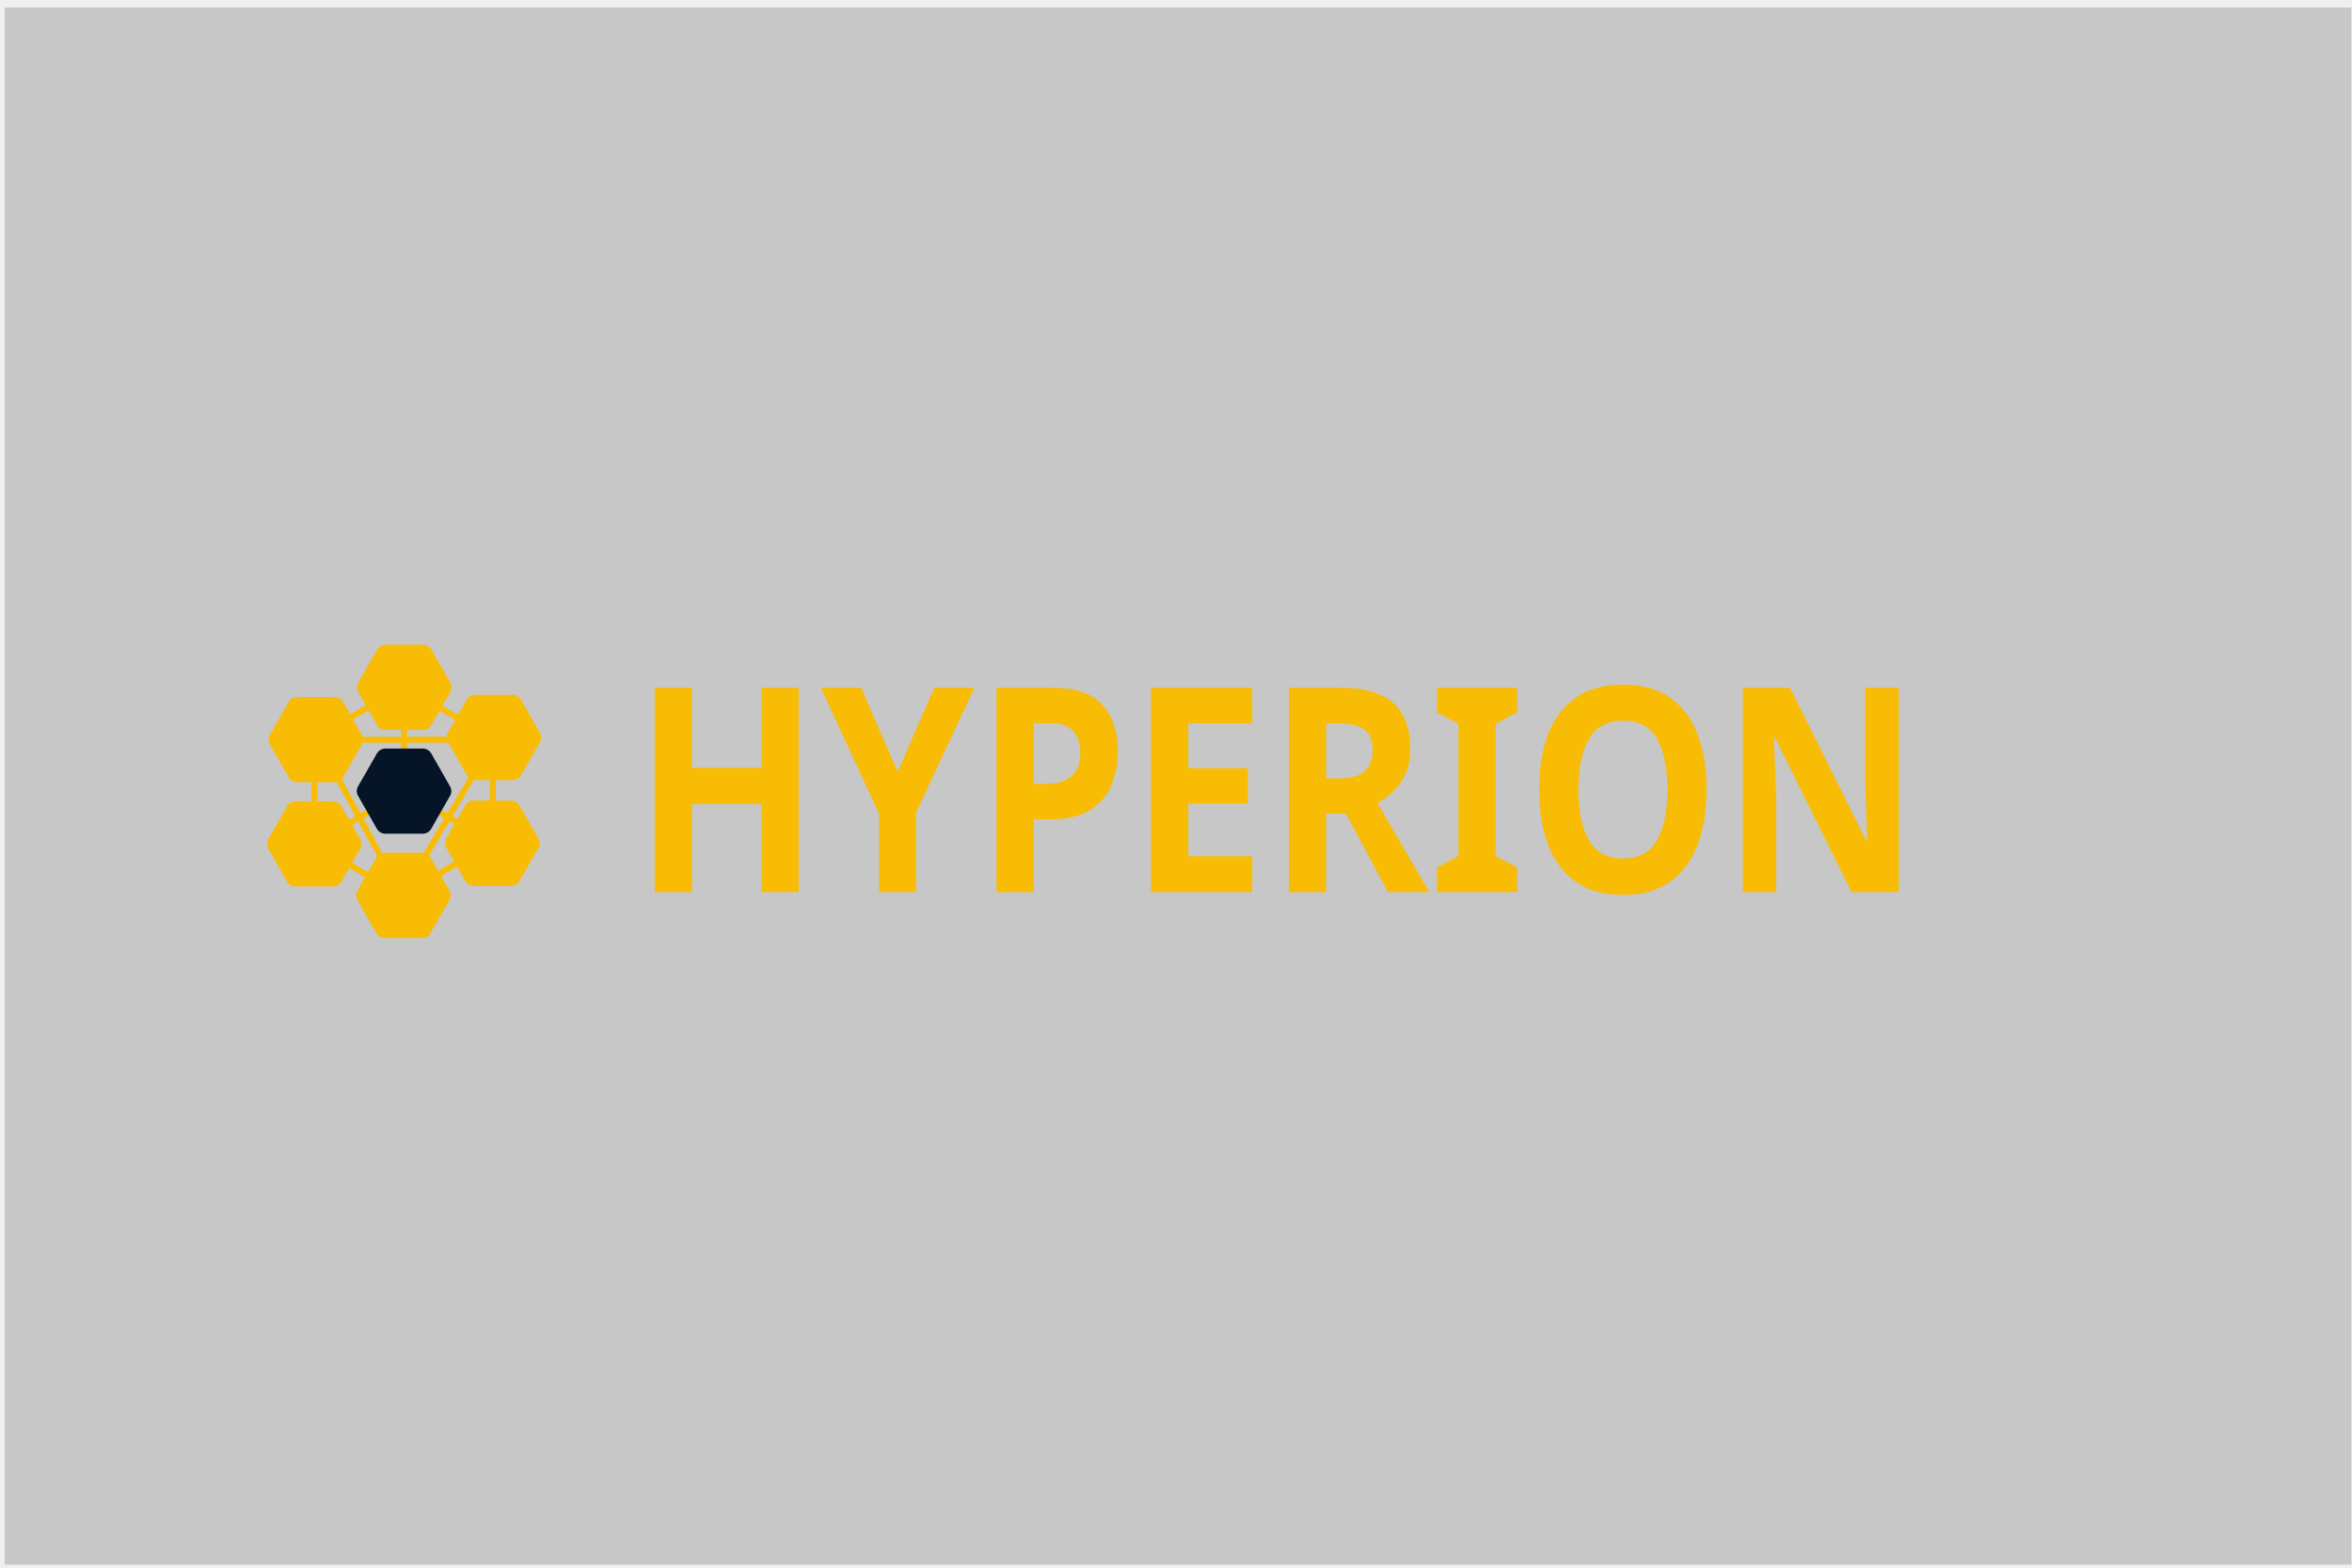
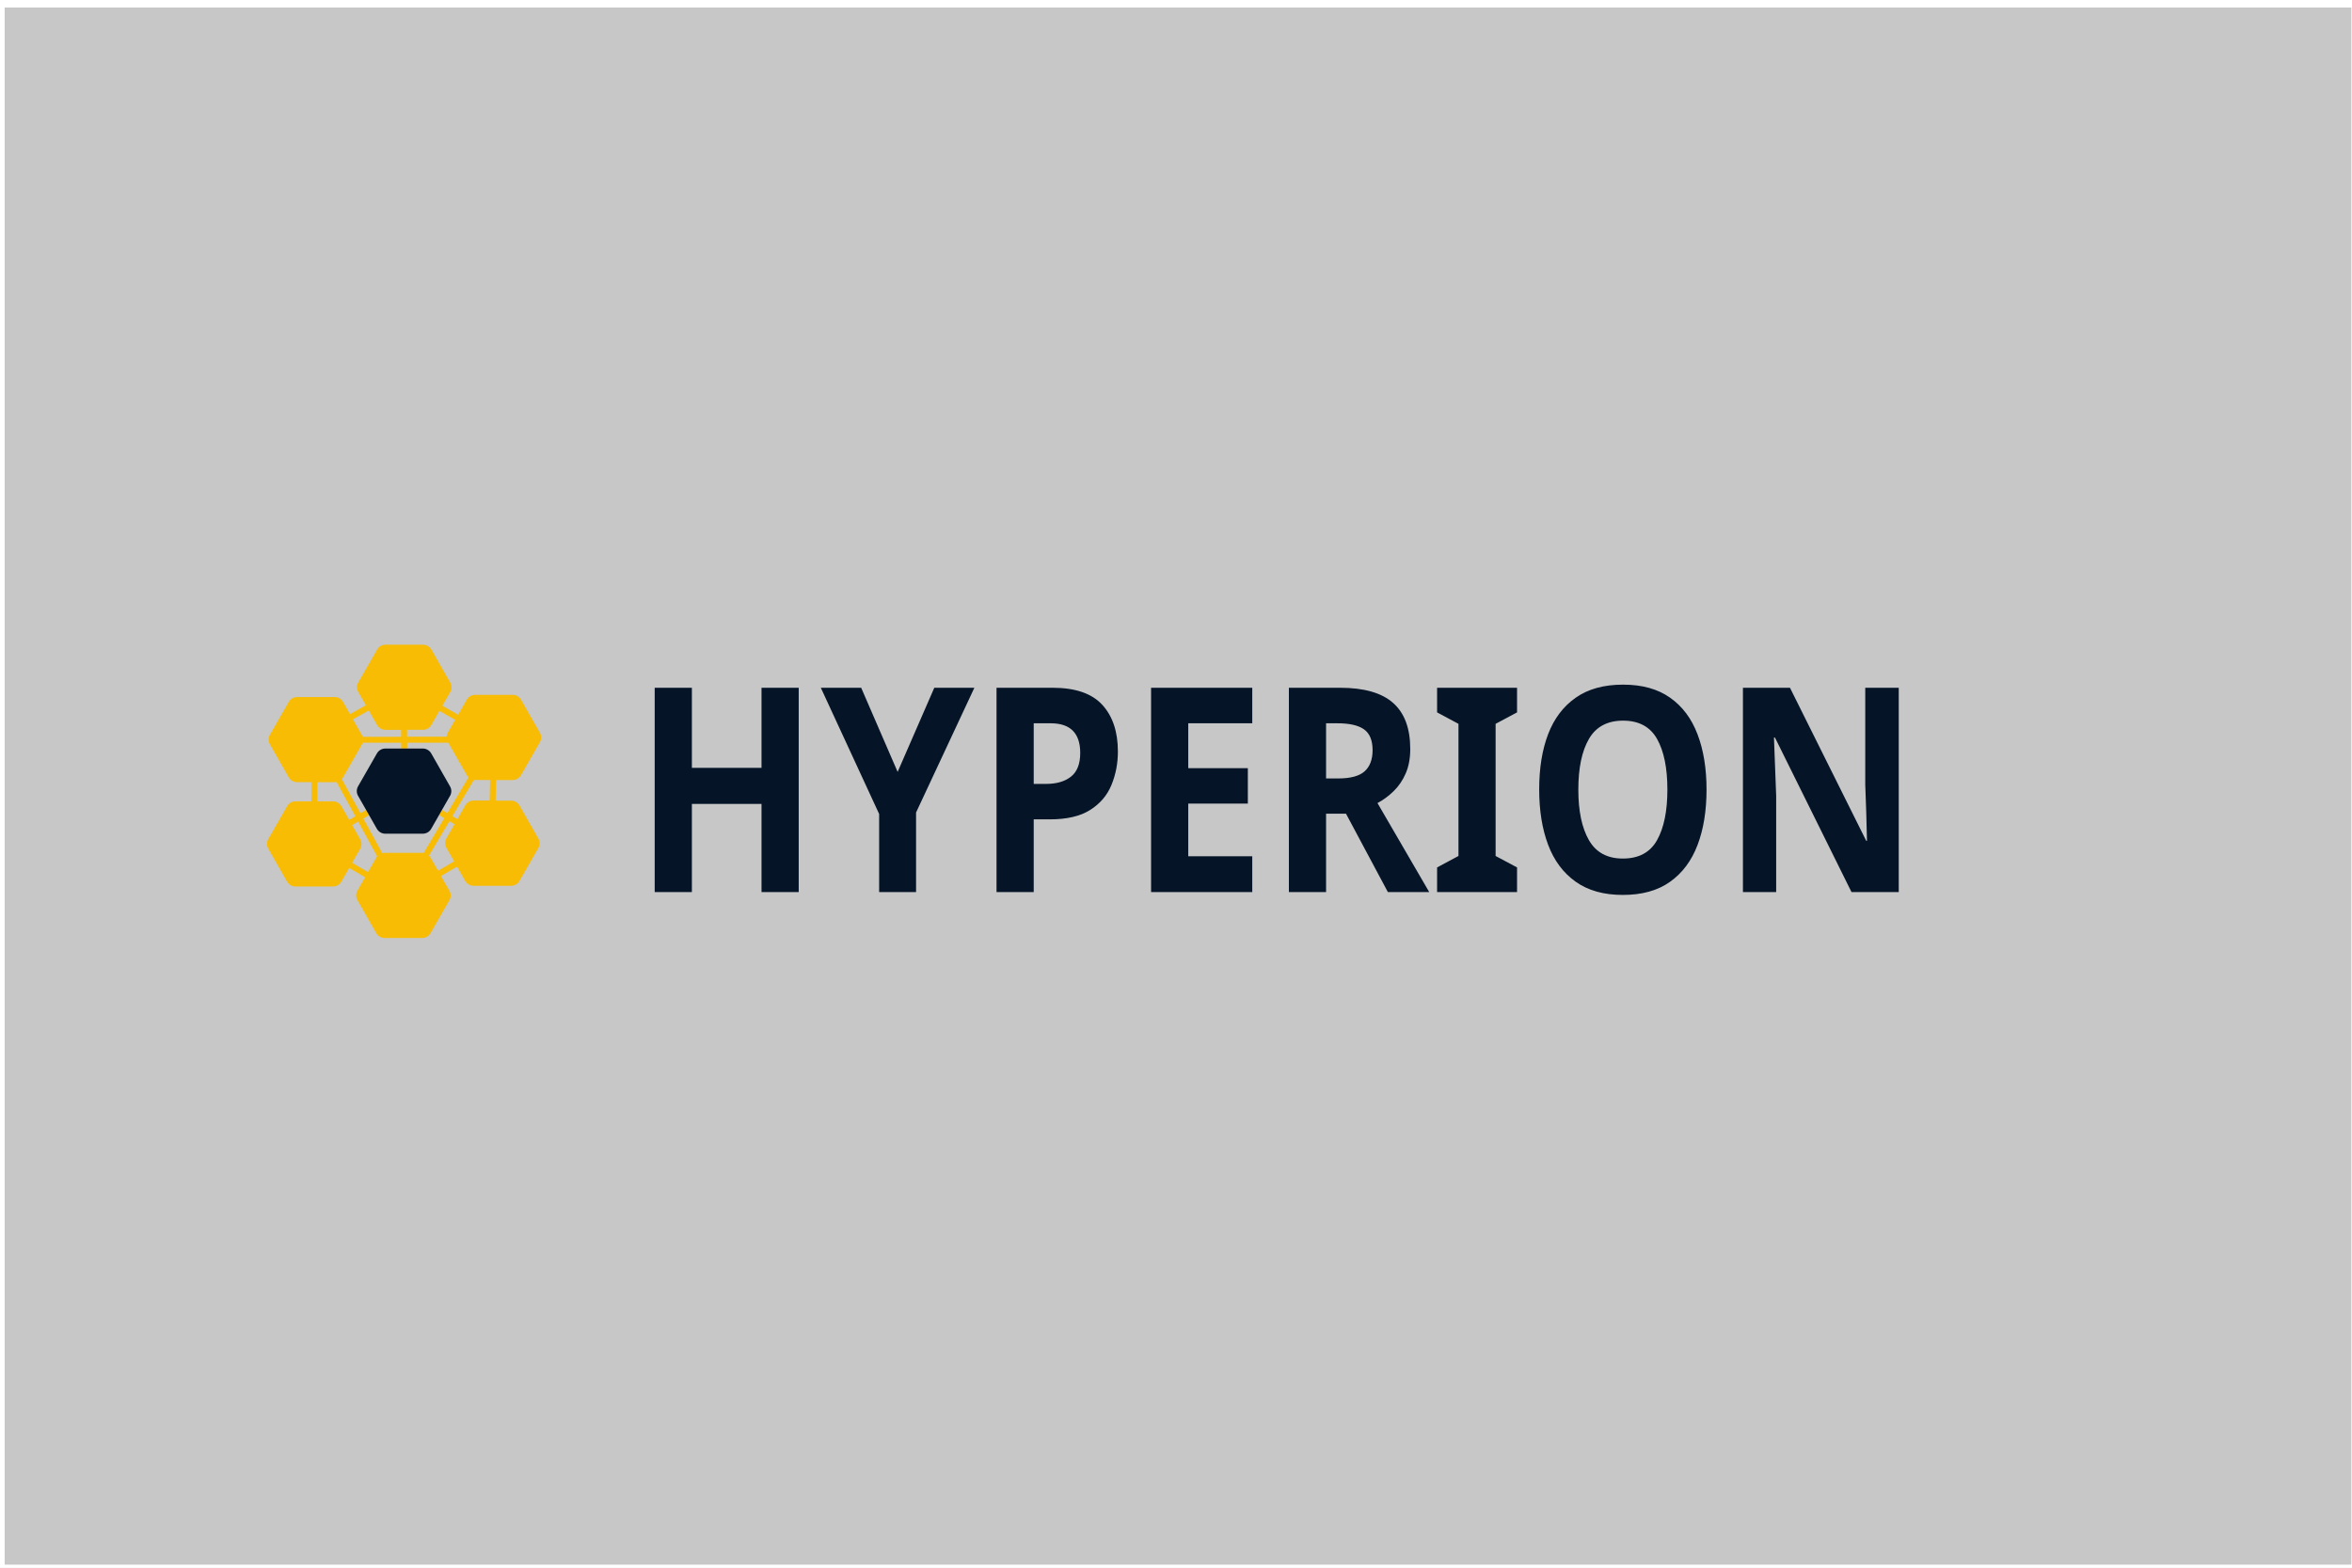
- <svg xmlns="http://www.w3.org/2000/svg" id="Layer_1" data-name="Layer 1" viewBox="0 0 600 400">
+ <svg xmlns="http://www.w3.org/2000/svg" viewBox="0 0 600 400">
  <defs>
    <style>
      .cls-1 {
        font-family: Arial-Black, 'Arial Black';
        font-size: 73px;
        font-weight: 800;
      }

      .cls-1, .cls-2 {
-         fill: #f8bc04;
+         fill: #051427;
      }

      .cls-3 {
        fill: #c7c7c7;
      }

      .cls-4 {
-         fill: #051427;
+         fill: #fff;
+       }
+ 
+       .cls-5 {
+         fill: #f8bc04;
      }
    </style>
  </defs>
-   <rect class="cls-3" x="1.19" y="1.92" width="598.65" height="397.3" />
-   <g>
+   <rect class="cls-4" width="600" height="400" />
+   <g id="Layer_1" data-name="Layer 1">
+     <rect class="cls-3" x="1.19" y="1.92" width="598.65" height="397.3" />
    <g>
-       <path class="cls-2" d="M130.76,199.02c.89,0,1.71-.47,2.15-1.24l4.81-8.39c.44-.76.44-1.69,0-2.45l-4.79-8.4c-.44-.77-1.26-1.25-2.14-1.25h-9.56c-.89,0-1.71.46-2.15,1.23l-2.21,3.85-4.01-2.3,1.99-3.47c.44-.76.44-1.69,0-2.45l-4.79-8.4c-.44-.77-1.26-1.25-2.14-1.25h-9.56c-.89,0-1.71.46-2.15,1.23l-4.81,8.39c-.44.76-.44,1.69,0,2.45l1.93,3.38-4.04,2.26-1.77-3.11c-.44-.77-1.26-1.25-2.14-1.25h-9.56c-.89,0-1.71.46-2.15,1.23l-4.81,8.39c-.44.76-.44,1.69,0,2.45l4.79,8.4c.44.77,1.26,1.25,2.14,1.25h3.64s0,4.89,0,4.89h-4.03c-.89,0-1.71.47-2.15,1.24l-4.81,8.39c-.44.76-.44,1.69,0,2.45l4.79,8.4c.44.77,1.26,1.25,2.14,1.25h9.56c.89,0,1.71-.46,2.15-1.23l2.01-3.51,4.05,2.38-1.95,3.4c-.44.76-.44,1.69,0,2.45l4.79,8.4c.44.77,1.26,1.25,2.14,1.25h9.56c.89,0,1.71-.46,2.15-1.23l4.81-8.39c.44-.76.44-1.69,0-2.45l-2.14-3.74,4.1-2.4,2.07,3.64c.44.77,1.26,1.25,2.14,1.25h9.56c.89,0,1.71-.46,2.15-1.23l4.81-8.39c.44-.76.44-1.69,0-2.45l-4.79-8.4c-.44-.77-1.26-1.25-2.14-1.25h-3.97s.11-5.25.11-5.25h4.22ZM113.33,208.77l-5.25,8.86c-.12-.02-.25-.03-.37-.03h-9.56c-.22,0-.43.02-.64.08l-4.83-8.83,1.48-.87-.75-1.32-1.45.85-4.77-8.73c.12-.13.24-.28.33-.45l4.81-8.39c.08-.14.14-.28.19-.43h9.83s0,1.47,0,1.47h1.52s0-1.48,0-1.48h10.49s4.72,8.25,4.72,8.25c.12.22.28.41.45.58l-5.41,9.13-1.35-.8-.75,1.32,1.33.78ZM116.11,183.68l-1.85,3.22c-.19.33-.3.7-.32,1.07h-10.09s0-1.76,0-1.76h4.04c.89,0,1.71-.47,2.15-1.24l2.06-3.6,4.01,2.3ZM94.08,181.27l2.11,3.7c.44.77,1.26,1.25,2.14,1.25h4s0,1.78,0,1.78h-9.81c-.05-.16-.12-.33-.22-.49l-2.27-3.97,4.04-2.26ZM80.95,199.58h4.41c.17,0,.33-.01.5-.05l4.79,8.75-1.55.92-1.99-3.48c-.44-.77-1.26-1.25-2.14-1.25h-4.01s0-4.89,0-4.89ZM89.84,220.13l2.04-3.56c.44-.76.44-1.69,0-2.45l-2.05-3.6,1.53-.9,4.86,8.89c-.08.1-.16.21-.23.33l-2.11,3.68-4.05-2.38ZM111.75,222.18l-1.9-3.34c-.11-.2-.25-.38-.41-.53l5.2-8.77,1.3.77-2.05,3.58c-.44.76-.44,1.69,0,2.45l1.97,3.44-4.1,2.4ZM124.91,204.26h-4.07c-.89,0-1.71.47-2.15,1.24l-2,3.5-1.28-.75,5.48-9.25c.1.01.21.02.31.02h3.82s-.11,5.25-.11,5.25Z" />
-       <path class="cls-4" d="M114.8,203.09c.44-.76.44-1.69,0-2.45l-4.79-8.4c-.44-.77-1.26-1.25-2.14-1.25h-4.02s-1.52,0-1.52,0h-4.02c-.89,0-1.71.47-2.15,1.24l-4.81,8.39c-.44.76-.44,1.69,0,2.45l2.05,3.59.75,1.32,1.99,3.49c.44.77,1.26,1.25,2.14,1.25h9.56c.89,0,1.71-.46,2.15-1.23l2-3.5.75-1.32,2.05-3.58Z" />
+       <g>
+         <path class="cls-5" d="M130.76,199.02c.89,0,1.71-.47,2.15-1.24l4.81-8.39c.44-.76.44-1.69,0-2.45l-4.79-8.4c-.44-.77-1.26-1.25-2.14-1.25h-9.56c-.89,0-1.71.46-2.15,1.23l-2.21,3.85-4.01-2.3,1.99-3.47c.44-.76.44-1.69,0-2.45l-4.79-8.4c-.44-.77-1.26-1.25-2.14-1.25h-9.56c-.89,0-1.71.46-2.15,1.23l-4.81,8.39c-.44.76-.44,1.69,0,2.45l1.93,3.38-4.04,2.26-1.77-3.11c-.44-.77-1.26-1.25-2.14-1.25h-9.56c-.89,0-1.71.46-2.15,1.23l-4.81,8.39c-.44.76-.44,1.69,0,2.45l4.79,8.4c.44.77,1.26,1.25,2.14,1.25h3.64s0,4.89,0,4.89h-4.03c-.89,0-1.71.47-2.15,1.24l-4.81,8.39c-.44.76-.44,1.69,0,2.45l4.79,8.4c.44.77,1.26,1.25,2.14,1.25h9.56c.89,0,1.71-.46,2.15-1.23l2.01-3.51,4.05,2.38-1.95,3.4c-.44.76-.44,1.69,0,2.45l4.79,8.4c.44.77,1.26,1.25,2.14,1.25h9.56c.89,0,1.71-.46,2.15-1.23l4.81-8.39c.44-.76.44-1.69,0-2.45l-2.14-3.74,4.1-2.4,2.07,3.64c.44.77,1.26,1.25,2.14,1.25h9.56c.89,0,1.71-.46,2.15-1.23l4.81-8.39c.44-.76.44-1.69,0-2.45l-4.79-8.4c-.44-.77-1.26-1.25-2.14-1.25h-3.97s.11-5.25.11-5.25h4.22ZM113.33,208.77l-5.25,8.86c-.12-.02-.25-.03-.37-.03h-9.56c-.22,0-.43.02-.64.08l-4.83-8.83,1.48-.87-.75-1.32-1.45.85-4.77-8.73c.12-.13.24-.28.33-.45l4.81-8.39c.08-.14.14-.28.19-.43h9.83s0,1.47,0,1.47h1.52s0-1.48,0-1.48h10.49s4.72,8.25,4.72,8.25c.12.22.28.41.45.58l-5.41,9.13-1.35-.8-.75,1.32,1.33.78ZM116.11,183.68l-1.85,3.22c-.19.33-.3.7-.32,1.07h-10.09s0-1.76,0-1.76h4.04c.89,0,1.71-.47,2.15-1.24l2.06-3.6,4.01,2.3ZM94.08,181.27l2.11,3.7c.44.77,1.26,1.25,2.14,1.25h4s0,1.78,0,1.78h-9.81c-.05-.16-.12-.33-.22-.49l-2.27-3.97,4.04-2.26ZM80.95,199.58h4.41c.17,0,.33-.01.5-.05l4.79,8.75-1.55.92-1.99-3.48c-.44-.77-1.26-1.25-2.14-1.25h-4.01s0-4.89,0-4.89ZM89.84,220.13l2.04-3.56c.44-.76.44-1.69,0-2.45l-2.05-3.6,1.53-.9,4.86,8.89c-.08.1-.16.21-.23.33l-2.11,3.68-4.05-2.38ZM111.75,222.18l-1.9-3.34c-.11-.2-.25-.38-.41-.53l5.2-8.77,1.3.77-2.05,3.58c-.44.76-.44,1.69,0,2.45l1.97,3.44-4.1,2.4ZM124.91,204.26h-4.07c-.89,0-1.71.47-2.15,1.24l-2,3.5-1.28-.75,5.48-9.25c.1.01.21.02.31.02h3.82s-.11,5.25-.11,5.25Z" />
+         <path class="cls-2" d="M114.8,203.09c.44-.76.44-1.69,0-2.45l-4.79-8.4c-.44-.77-1.26-1.25-2.14-1.25h-4.02s-1.52,0-1.52,0h-4.02c-.89,0-1.71.47-2.15,1.24l-4.81,8.39c-.44.76-.44,1.69,0,2.45l2.05,3.59.75,1.32,1.99,3.49c.44.77,1.26,1.25,2.14,1.25h9.56c.89,0,1.71-.46,2.15-1.23l2-3.5.75-1.32,2.05-3.58Z" />
+       </g>
+       <text class="cls-1" transform="translate(161.37 227.61) scale(.86 1)">
+         <tspan x="0" y="0">HYPERION</tspan>
+       </text>
    </g>
-     <text class="cls-1" transform="translate(161.37 227.61) scale(.86 1)">
-       <tspan x="0" y="0">HYPERION</tspan>
-     </text>
  </g>
</svg>
